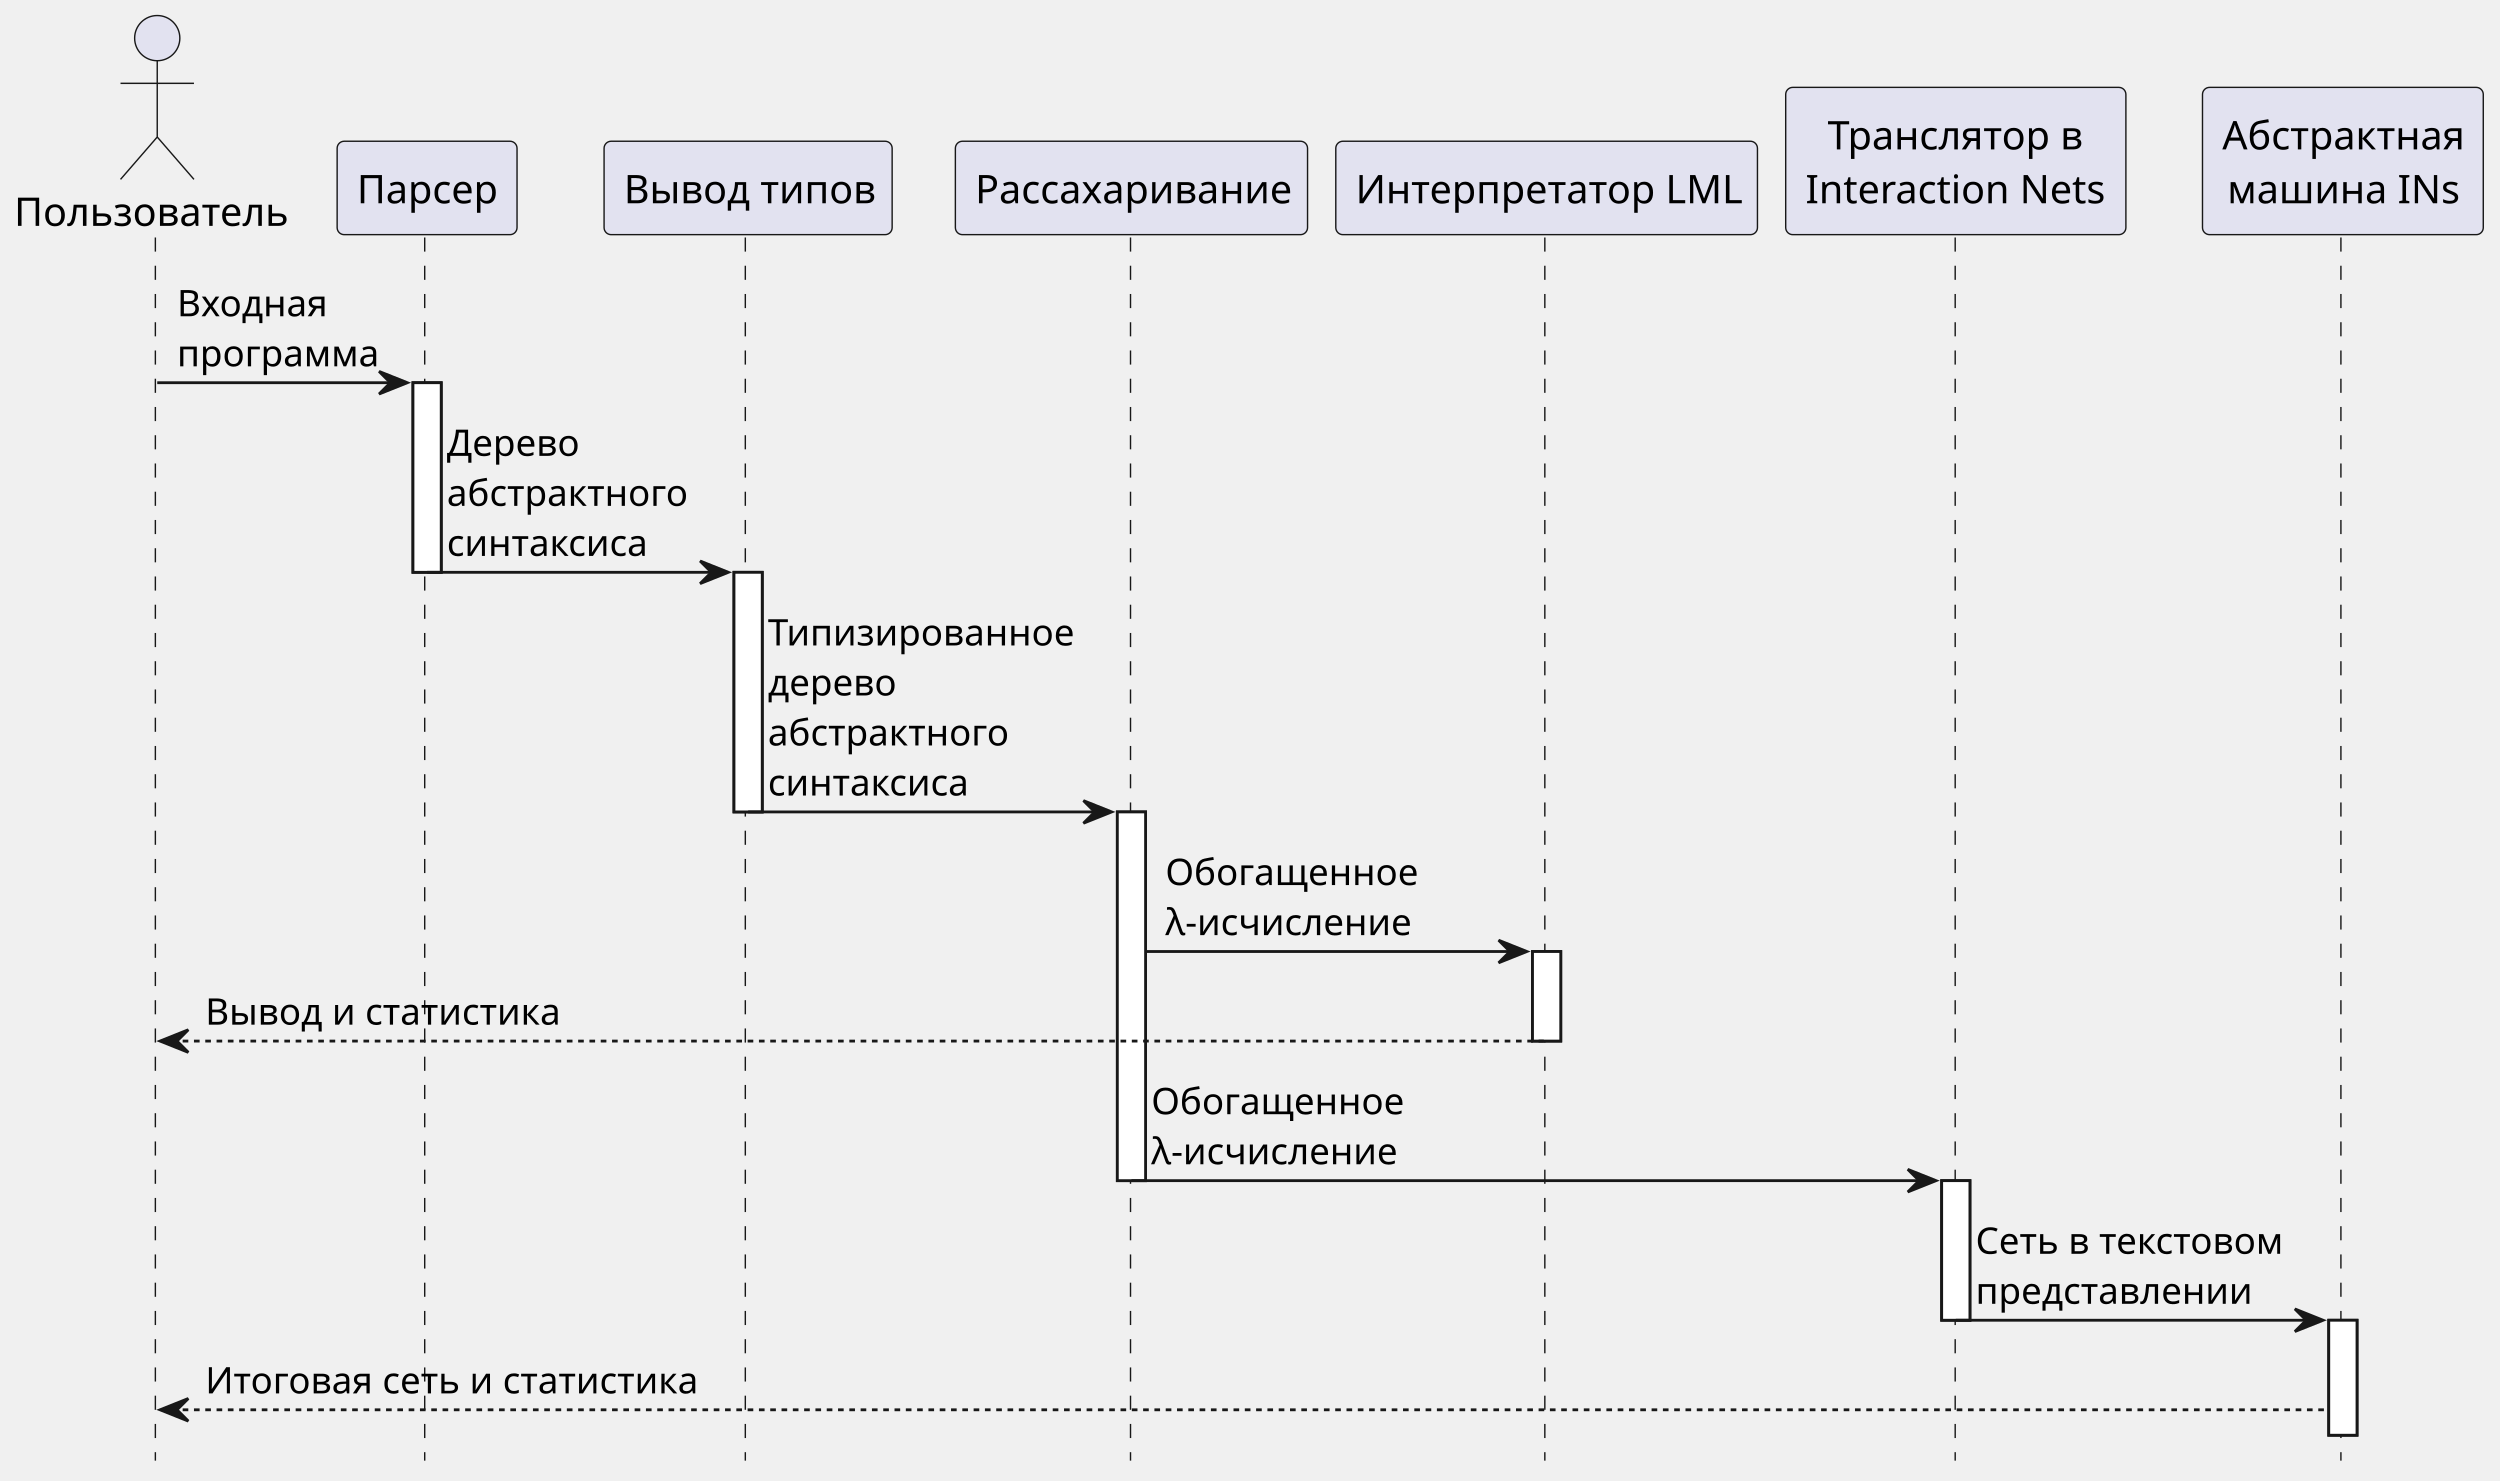
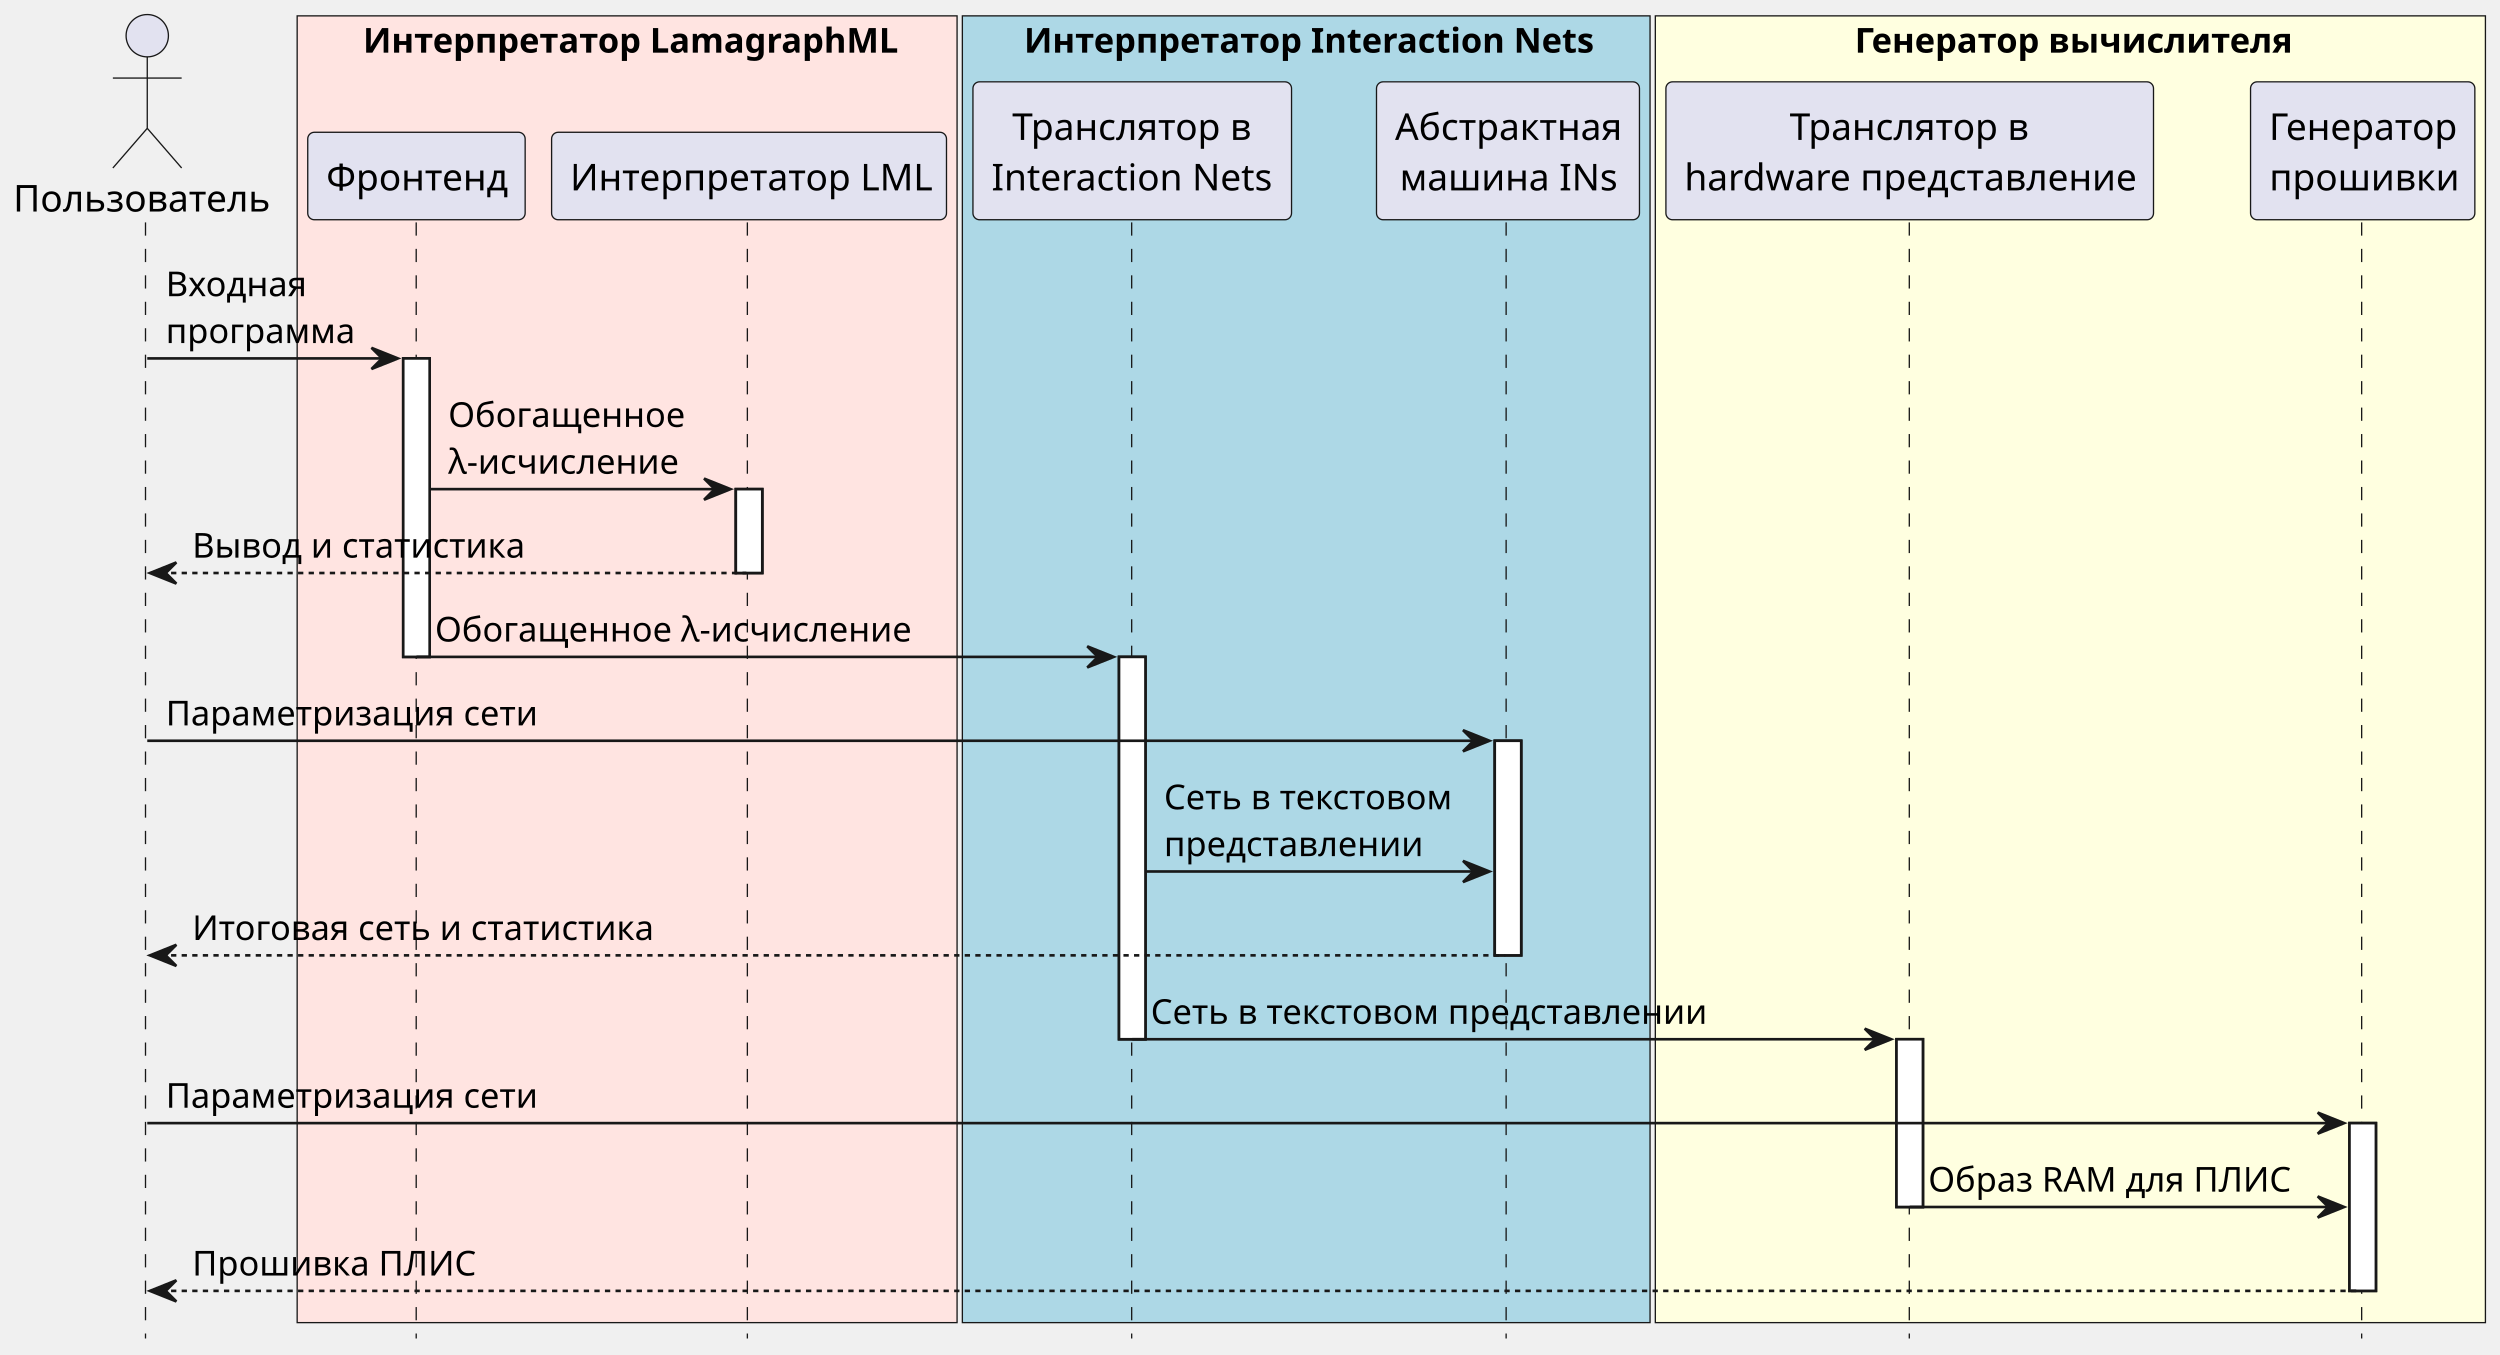
- <svg xmlns="http://www.w3.org/2000/svg" contentStyleType="text/css" data-diagram-type="SEQUENCE" height="524px" preserveAspectRatio="none" style="width:885px;height:524px;background:#FFFFFF;" version="1.1" viewBox="0 0 885 524" width="885px" zoomAndPan="magnify">
+ <svg xmlns="http://www.w3.org/2000/svg" contentStyleType="text/css" data-diagram-type="SEQUENCE" height="512px" preserveAspectRatio="none" style="width:945px;height:512px;background:#FFFFFF;" version="1.1" viewBox="0 0 945 512" width="945px" zoomAndPan="magnify">
  <defs />
  <g>
+     <rect fill="#FFE4E1" height="493.952" style="stroke:#181818;stroke-width:0.5;" width="249.447" x="112.326" y="6" />
+     <text fill="#000000" font-family="sans-serif" font-size="13" font-weight="bold" lengthAdjust="spacing" textLength="199.628" x="137.235" y="19.897">Интерпретатор LamagraphML</text>
+     <rect fill="#ADD8E6" height="493.952" style="stroke:#181818;stroke-width:0.5;" width="259.944" x="363.773" y="6" />
+     <text fill="#000000" font-family="sans-serif" font-size="13" font-weight="bold" lengthAdjust="spacing" textLength="213.304" x="387.093" y="19.897">Интерпретатор Interaction Nets</text>
+     <rect fill="#FFFFE0" height="493.952" style="stroke:#181818;stroke-width:0.5;" width="313.775" x="625.716" y="6" />
+     <text fill="#000000" font-family="sans-serif" font-size="13" font-weight="bold" lengthAdjust="spacing" textLength="162.994" x="701.107" y="19.897">Генератор вычислителя</text>
    <g>
-       <rect fill="#FFFFFF" height="67.118" style="stroke:#181818;stroke-width:1;" width="10" x="146.189" y="135.48" />
+       <rect fill="#FFFFFF" height="112.824" style="stroke:#181818;stroke-width:1;" width="10" x="152.416" y="135.48" />
    </g>
    <g>
-       <rect fill="#FFFFFF" height="84.824" style="stroke:#181818;stroke-width:1;" width="10" x="259.832" y="202.598" />
+       <rect fill="#FFFFFF" height="31.706" style="stroke:#181818;stroke-width:1;" width="10" x="278.139" y="184.892" />
    </g>
    <g>
-       <rect fill="#FFFFFF" height="130.53" style="stroke:#181818;stroke-width:1;" width="10" x="395.536" y="287.422" />
+       <rect fill="#FFFFFF" height="144.53" style="stroke:#181818;stroke-width:1;" width="10" x="422.987" y="248.304" />
    </g>
    <g>
-       <rect fill="#FFFFFF" height="31.706" style="stroke:#181818;stroke-width:1;" width="10" x="542.505" y="336.834" />
+       <rect fill="#FFFFFF" height="81.118" style="stroke:#181818;stroke-width:1;" width="10" x="565.017" y="280.01" />
    </g>
    <g>
-       <rect fill="#FFFFFF" height="49.412" style="stroke:#181818;stroke-width:1;" width="10" x="687.352" y="417.952" />
+       <rect fill="#FFFFFF" height="63.412" style="stroke:#181818;stroke-width:1;" width="10" x="716.871" y="392.834" />
    </g>
    <g>
-       <rect fill="#FFFFFF" height="40.706" style="stroke:#181818;stroke-width:1;" width="10" x="824.382" y="467.364" />
+       <rect fill="#FFFFFF" height="63.412" style="stroke:#181818;stroke-width:1;" width="10" x="888.099" y="424.54" />
    </g>
    <g>
-       <rect fill="#000000" fill-opacity="0" height="433.002" width="8" x="51.663" y="84.068" />
-       <line style="stroke:#181818;stroke-width:0.5;stroke-dasharray:5.0,5.0;" x1="55" x2="55" y1="84.068" y2="517.07" />
+       <rect fill="#000000" fill-opacity="0" height="421.884" width="8" x="51.663" y="84.068" />
+       <line style="stroke:#181818;stroke-width:0.5;stroke-dasharray:5.0,5.0;" x1="55" x2="55" y1="84.068" y2="505.952" />
    </g>
    <g>
-       <rect fill="#000000" fill-opacity="0" height="433.002" width="8" x="147.189" y="84.068" />
-       <line style="stroke:#181818;stroke-width:0.5;stroke-dasharray:5.0,5.0;" x1="150.346" x2="150.346" y1="84.068" y2="517.07" />
+       <rect fill="#000000" fill-opacity="0" height="421.884" width="8" x="153.416" y="84.068" />
+       <line style="stroke:#181818;stroke-width:0.5;stroke-dasharray:5.0,5.0;" x1="157.326" x2="157.326" y1="84.068" y2="505.952" />
    </g>
    <g>
-       <rect fill="#000000" fill-opacity="0" height="433.002" width="8" x="260.832" y="84.068" />
-       <line style="stroke:#181818;stroke-width:0.5;stroke-dasharray:5.0,5.0;" x1="263.844" x2="263.844" y1="84.068" y2="517.07" />
+       <rect fill="#000000" fill-opacity="0" height="421.884" width="8" x="279.139" y="84.068" />
+       <line style="stroke:#181818;stroke-width:0.5;stroke-dasharray:5.0,5.0;" x1="282.505" x2="282.505" y1="84.068" y2="505.952" />
    </g>
    <g>
-       <rect fill="#000000" fill-opacity="0" height="433.002" width="8" x="396.536" y="84.068" />
-       <line style="stroke:#181818;stroke-width:0.5;stroke-dasharray:5.0,5.0;" x1="400.201" x2="400.201" y1="84.068" y2="517.07" />
+       <rect fill="#000000" fill-opacity="0" height="421.884" width="8" x="423.987" y="84.068" />
+       <line style="stroke:#181818;stroke-width:0.5;stroke-dasharray:5.0,5.0;" x1="427.773" x2="427.773" y1="84.068" y2="505.952" />
    </g>
    <g>
-       <rect fill="#000000" fill-opacity="0" height="433.002" width="8" x="543.505" y="84.068" />
-       <line style="stroke:#181818;stroke-width:0.5;stroke-dasharray:5.0,5.0;" x1="546.871" x2="546.871" y1="84.068" y2="517.07" />
+       <rect fill="#000000" fill-opacity="0" height="421.884" width="8" x="566.017" y="84.068" />
+       <line style="stroke:#181818;stroke-width:0.5;stroke-dasharray:5.0,5.0;" x1="569.317" x2="569.317" y1="84.068" y2="505.952" />
    </g>
    <g>
-       <rect fill="#000000" fill-opacity="0" height="433.002" width="8" x="688.352" y="84.068" />
-       <line style="stroke:#181818;stroke-width:0.5;stroke-dasharray:5.0,5.0;" x1="692.138" x2="692.138" y1="84.068" y2="517.07" />
+       <rect fill="#000000" fill-opacity="0" height="421.884" width="8" x="717.871" y="84.068" />
+       <line style="stroke:#181818;stroke-width:0.5;stroke-dasharray:5.0,5.0;" x1="721.716" x2="721.716" y1="84.068" y2="505.952" />
    </g>
    <g>
-       <rect fill="#000000" fill-opacity="0" height="433.002" width="8" x="825.382" y="84.068" />
-       <line style="stroke:#181818;stroke-width:0.5;stroke-dasharray:5.0,5.0;" x1="828.682" x2="828.682" y1="84.068" y2="517.07" />
+       <rect fill="#000000" fill-opacity="0" height="421.884" width="8" x="889.099" y="84.068" />
+       <line style="stroke:#181818;stroke-width:0.5;stroke-dasharray:5.0,5.0;" x1="892.707" x2="892.707" y1="84.068" y2="505.952" />
    </g>
    <g class="participant participant-head" data-participant="user">
      <text fill="#000000" font-family="sans-serif" font-size="14" lengthAdjust="spacing" textLength="95.326" x="5" y="79.966">Пользователь</text>
      <ellipse cx="55.663" cy="13.5" fill="#E2E2F0" rx="8" ry="8" style="stroke:#181818;stroke-width:0.5;" />
      <path d="M55.663,21.5 L55.663,48.5 M42.663,29.5 L68.663,29.5 M55.663,48.5 L42.663,63.5 M55.663,48.5 L68.663,63.5" fill="none" style="stroke:#181818;stroke-width:0.5;" />
    </g>
-     <g class="participant participant-head" data-participant="parser">
-       <rect fill="#E2E2F0" height="33.068" rx="2.5" ry="2.5" style="stroke:#181818;stroke-width:0.5;" width="63.686" x="119.346" y="50" />
-       <text fill="#000000" font-family="sans-serif" font-size="14" lengthAdjust="spacing" textLength="49.686" x="126.346" y="71.966">Парсер</text>
-     </g>
-     <g class="participant participant-head" data-participant="typechecker">
-       <rect fill="#E2E2F0" height="33.068" rx="2.5" ry="2.5" style="stroke:#181818;stroke-width:0.5;" width="101.976" x="213.844" y="50" />
-       <text fill="#000000" font-family="sans-serif" font-size="14" lengthAdjust="spacing" textLength="87.976" x="220.844" y="71.966">Вывод типов</text>
-     </g>
-     <g class="participant participant-head" data-participant="desugaring">
-       <rect fill="#E2E2F0" height="33.068" rx="2.5" ry="2.5" style="stroke:#181818;stroke-width:0.5;" width="124.67" x="338.201" y="50" />
-       <text fill="#000000" font-family="sans-serif" font-size="14" lengthAdjust="spacing" textLength="110.67" x="345.201" y="71.966">Рассахаривание</text>
+     <g class="participant participant-head" data-participant="frontend">
+       <rect fill="#E2E2F0" height="33.068" rx="2.5" ry="2.5" style="stroke:#181818;stroke-width:0.5;" width="82.18" x="116.326" y="50" />
+       <text fill="#000000" font-family="sans-serif" font-size="14" lengthAdjust="spacing" textLength="68.18" x="123.326" y="71.966">Фронтенд</text>
    </g>
    <g class="participant participant-head" data-participant="eval">
-       <rect fill="#E2E2F0" height="33.068" rx="2.5" ry="2.5" style="stroke:#181818;stroke-width:0.5;" width="149.268" x="472.871" y="50" />
-       <text fill="#000000" font-family="sans-serif" font-size="14" lengthAdjust="spacing" textLength="135.268" x="479.871" y="71.966">Интерпретатор LML</text>
+       <rect fill="#E2E2F0" height="33.068" rx="2.5" ry="2.5" style="stroke:#181818;stroke-width:0.5;" width="149.268" x="208.505" y="50" />
+       <text fill="#000000" font-family="sans-serif" font-size="14" lengthAdjust="spacing" textLength="135.268" x="215.505" y="71.966">Интерпретатор LML</text>
    </g>
    <g class="participant participant-head" data-participant="toINs">
-       <rect fill="#E2E2F0" height="52.136" rx="2.5" ry="2.5" style="stroke:#181818;stroke-width:0.5;" width="120.428" x="632.138" y="30.932" />
-       <text fill="#000000" font-family="sans-serif" font-size="14" lengthAdjust="spacing" textLength="90.748" x="646.978" y="52.898">Транслятор в</text>
-       <text fill="#000000" font-family="sans-serif" font-size="14" lengthAdjust="spacing" textLength="106.428" x="639.138" y="71.966">Interaction Nets</text>
+       <rect fill="#E2E2F0" height="52.136" rx="2.5" ry="2.5" style="stroke:#181818;stroke-width:0.5;" width="120.428" x="367.773" y="30.932" />
+       <text fill="#000000" font-family="sans-serif" font-size="14" lengthAdjust="spacing" textLength="90.748" x="382.613" y="52.898">Транслятор в</text>
+       <text fill="#000000" font-family="sans-serif" font-size="14" lengthAdjust="spacing" textLength="106.428" x="374.773" y="71.966">Interaction Nets</text>
    </g>
    <g class="participant participant-head" data-participant="abstract_machine">
-       <rect fill="#E2E2F0" height="52.136" rx="2.5" ry="2.5" style="stroke:#181818;stroke-width:0.5;" width="99.4" x="779.682" y="30.932" />
-       <text fill="#000000" font-family="sans-serif" font-size="14" lengthAdjust="spacing" textLength="85.4" x="786.682" y="52.898">Абстрактная</text>
-       <text fill="#000000" font-family="sans-serif" font-size="14" lengthAdjust="spacing" textLength="81.858" x="788.453" y="71.966">машина INs</text>
+       <rect fill="#E2E2F0" height="52.136" rx="2.5" ry="2.5" style="stroke:#181818;stroke-width:0.5;" width="99.4" x="520.317" y="30.932" />
+       <text fill="#000000" font-family="sans-serif" font-size="14" lengthAdjust="spacing" textLength="85.4" x="527.317" y="52.898">Абстрактная</text>
+       <text fill="#000000" font-family="sans-serif" font-size="14" lengthAdjust="spacing" textLength="81.858" x="529.088" y="71.966">машина INs</text>
+     </g>
+     <g class="participant participant-head" data-participant="toHW">
+       <rect fill="#E2E2F0" height="52.136" rx="2.5" ry="2.5" style="stroke:#181818;stroke-width:0.5;" width="184.309" x="629.716" y="30.932" />
+       <text fill="#000000" font-family="sans-serif" font-size="14" lengthAdjust="spacing" textLength="90.748" x="676.497" y="52.898">Транслятор в</text>
+       <text fill="#000000" font-family="sans-serif" font-size="14" lengthAdjust="spacing" textLength="170.309" x="636.716" y="71.966">hardware представление</text>
+     </g>
+     <g class="participant participant-head" data-participant="genFW">
+       <rect fill="#E2E2F0" height="52.136" rx="2.5" ry="2.5" style="stroke:#181818;stroke-width:0.5;" width="84.784" x="850.707" y="30.932" />
+       <text fill="#000000" font-family="sans-serif" font-size="14" lengthAdjust="spacing" textLength="70.784" x="857.707" y="52.898">Генератор</text>
+       <text fill="#000000" font-family="sans-serif" font-size="14" lengthAdjust="spacing" textLength="70.546" x="857.827" y="71.966">прошивки</text>
    </g>
    <g>
-       <rect fill="#FFFFFF" height="67.118" style="stroke:#181818;stroke-width:1;" width="10" x="146.189" y="135.48" />
+       <rect fill="#FFFFFF" height="112.824" style="stroke:#181818;stroke-width:1;" width="10" x="152.416" y="135.48" />
    </g>
    <g>
-       <rect fill="#FFFFFF" height="84.824" style="stroke:#181818;stroke-width:1;" width="10" x="259.832" y="202.598" />
+       <rect fill="#FFFFFF" height="31.706" style="stroke:#181818;stroke-width:1;" width="10" x="278.139" y="184.892" />
    </g>
    <g>
-       <rect fill="#FFFFFF" height="130.53" style="stroke:#181818;stroke-width:1;" width="10" x="395.536" y="287.422" />
+       <rect fill="#FFFFFF" height="144.53" style="stroke:#181818;stroke-width:1;" width="10" x="422.987" y="248.304" />
    </g>
    <g>
-       <rect fill="#FFFFFF" height="31.706" style="stroke:#181818;stroke-width:1;" width="10" x="542.505" y="336.834" />
+       <rect fill="#FFFFFF" height="81.118" style="stroke:#181818;stroke-width:1;" width="10" x="565.017" y="280.01" />
    </g>
    <g>
-       <rect fill="#FFFFFF" height="49.412" style="stroke:#181818;stroke-width:1;" width="10" x="687.352" y="417.952" />
+       <rect fill="#FFFFFF" height="63.412" style="stroke:#181818;stroke-width:1;" width="10" x="716.871" y="392.834" />
    </g>
    <g>
-       <rect fill="#FFFFFF" height="40.706" style="stroke:#181818;stroke-width:1;" width="10" x="824.382" y="467.364" />
+       <rect fill="#FFFFFF" height="63.412" style="stroke:#181818;stroke-width:1;" width="10" x="888.099" y="424.54" />
    </g>
-     <g class="message" data-participant-1="user" data-participant-2="parser">
-       <polygon fill="#181818" points="134.189,131.48,144.189,135.48,134.189,139.48,138.189,135.48" style="stroke:#181818;stroke-width:1;" />
-       <line style="stroke:#181818;stroke-width:1;" x1="55.663" x2="140.189" y1="135.48" y2="135.48" />
+     <g class="message" data-participant-1="user" data-participant-2="frontend">
+       <polygon fill="#181818" points="140.416,131.48,150.416,135.48,140.416,139.48,144.416,135.48" style="stroke:#181818;stroke-width:1;" />
+       <line style="stroke:#181818;stroke-width:1;" x1="55.663" x2="146.416" y1="135.48" y2="135.48" />
      <text fill="#000000" font-family="sans-serif" font-size="13" lengthAdjust="spacing" textLength="53.417" x="62.663" y="111.965">Входная</text>
      <text fill="#000000" font-family="sans-serif" font-size="13" lengthAdjust="spacing" textLength="71.526" x="62.663" y="129.671">программа</text>
    </g>
-     <g class="message" data-participant-1="parser" data-participant-2="typechecker">
-       <polygon fill="#181818" points="247.832,198.598,257.832,202.598,247.832,206.598,251.832,202.598" style="stroke:#181818;stroke-width:1;" />
-       <line style="stroke:#181818;stroke-width:1;" x1="151.189" x2="253.832" y1="202.598" y2="202.598" />
-       <text fill="#000000" font-family="sans-serif" font-size="13" lengthAdjust="spacing" textLength="46.761" x="158.189" y="161.377">Дерево</text>
-       <text fill="#000000" font-family="sans-serif" font-size="13" lengthAdjust="spacing" textLength="84.643" x="158.189" y="179.083">абстрактного</text>
-       <text fill="#000000" font-family="sans-serif" font-size="13" lengthAdjust="spacing" textLength="70.759" x="158.189" y="196.789">синтаксиса</text>
-     </g>
-     <g class="message" data-participant-1="typechecker" data-participant-2="desugaring">
-       <polygon fill="#181818" points="383.536,283.422,393.536,287.422,383.536,291.422,387.536,287.422" style="stroke:#181818;stroke-width:1;" />
-       <line style="stroke:#181818;stroke-width:1;" x1="264.832" x2="389.536" y1="287.422" y2="287.422" />
-       <text fill="#000000" font-family="sans-serif" font-size="13" lengthAdjust="spacing" textLength="106.704" x="271.832" y="228.495">Типизированное</text>
-       <text fill="#000000" font-family="sans-serif" font-size="13" lengthAdjust="spacing" textLength="45.175" x="271.832" y="246.201">дерево</text>
-       <text fill="#000000" font-family="sans-serif" font-size="13" lengthAdjust="spacing" textLength="84.643" x="271.832" y="263.907">абстрактного</text>
-       <text fill="#000000" font-family="sans-serif" font-size="13" lengthAdjust="spacing" textLength="70.759" x="271.832" y="281.613">синтаксиса</text>
-     </g>
-     <g class="message" data-participant-1="desugaring" data-participant-2="eval">
-       <polygon fill="#181818" points="530.505,332.834,540.505,336.834,530.505,340.834,534.505,336.834" style="stroke:#181818;stroke-width:1;" />
-       <line style="stroke:#181818;stroke-width:1;" x1="405.536" x2="536.505" y1="336.834" y2="336.834" />
-       <text fill="#000000" font-family="sans-serif" font-size="13" lengthAdjust="spacing" textLength="87.971" x="412.536" y="313.319">Обогащенное</text>
-       <text fill="#000000" font-family="sans-serif" font-size="13" lengthAdjust="spacing" textLength="85.566" x="412.536" y="331.025">λ-исчисление</text>
+     <g class="message" data-participant-1="frontend" data-participant-2="eval">
+       <polygon fill="#181818" points="266.139,180.892,276.139,184.892,266.139,188.892,270.139,184.892" style="stroke:#181818;stroke-width:1;" />
+       <line style="stroke:#181818;stroke-width:1;" x1="162.416" x2="272.139" y1="184.892" y2="184.892" />
+       <text fill="#000000" font-family="sans-serif" font-size="13" lengthAdjust="spacing" textLength="87.971" x="169.416" y="161.377">Обогащенное</text>
+       <text fill="#000000" font-family="sans-serif" font-size="13" lengthAdjust="spacing" textLength="85.566" x="169.416" y="179.083">λ-исчисление</text>
    </g>
    <g class="message" data-participant-1="eval" data-participant-2="user">
-       <polygon fill="#181818" points="66.663,364.54,56.663,368.54,66.663,372.54,62.663,368.54" style="stroke:#181818;stroke-width:1;" />
-       <line style="stroke:#181818;stroke-width:1;stroke-dasharray:2.0,2.0;" x1="60.663" x2="546.505" y1="368.54" y2="368.54" />
-       <text fill="#000000" font-family="sans-serif" font-size="13" lengthAdjust="spacing" textLength="124.553" x="72.663" y="362.731">Вывод и статистика</text>
+       <polygon fill="#181818" points="66.663,212.598,56.663,216.598,66.663,220.598,62.663,216.598" style="stroke:#181818;stroke-width:1;" />
+       <line style="stroke:#181818;stroke-width:1;stroke-dasharray:2.0,2.0;" x1="60.663" x2="282.139" y1="216.598" y2="216.598" />
+       <text fill="#000000" font-family="sans-serif" font-size="13" lengthAdjust="spacing" textLength="124.553" x="72.663" y="210.789">Вывод и статистика</text>
    </g>
-     <g class="message" data-participant-1="desugaring" data-participant-2="toINs">
-       <polygon fill="#181818" points="675.352,413.952,685.352,417.952,675.352,421.952,679.352,417.952" style="stroke:#181818;stroke-width:1;" />
-       <line style="stroke:#181818;stroke-width:1;" x1="400.536" x2="681.352" y1="417.952" y2="417.952" />
-       <text fill="#000000" font-family="sans-serif" font-size="13" lengthAdjust="spacing" textLength="87.971" x="407.536" y="394.437">Обогащенное</text>
-       <text fill="#000000" font-family="sans-serif" font-size="13" lengthAdjust="spacing" textLength="85.566" x="407.536" y="412.143">λ-исчисление</text>
+     <g class="message" data-participant-1="frontend" data-participant-2="toINs">
+       <polygon fill="#181818" points="410.987,244.304,420.987,248.304,410.987,252.304,414.987,248.304" style="stroke:#181818;stroke-width:1;" />
+       <line style="stroke:#181818;stroke-width:1;" x1="157.416" x2="416.987" y1="248.304" y2="248.304" />
+       <text fill="#000000" font-family="sans-serif" font-size="13" lengthAdjust="spacing" textLength="176.917" x="164.416" y="242.495">Обогащенное λ-исчисление</text>
+     </g>
+     <g class="message" data-participant-1="user" data-participant-2="abstract_machine">
+       <polygon fill="#181818" points="553.017,276.01,563.017,280.01,553.017,284.01,557.017,280.01" style="stroke:#181818;stroke-width:1;" />
+       <line style="stroke:#181818;stroke-width:1;" x1="55.663" x2="559.017" y1="280.01" y2="280.01" />
+       <text fill="#000000" font-family="sans-serif" font-size="13" lengthAdjust="spacing" textLength="139.23" x="62.663" y="274.201">Параметризация сети</text>
    </g>
    <g class="message" data-participant-1="toINs" data-participant-2="abstract_machine">
-       <polygon fill="#181818" points="812.382,463.364,822.382,467.364,812.382,471.364,816.382,467.364" style="stroke:#181818;stroke-width:1;" />
-       <line style="stroke:#181818;stroke-width:1;" x1="692.352" x2="818.382" y1="467.364" y2="467.364" />
-       <text fill="#000000" font-family="sans-serif" font-size="13" lengthAdjust="spacing" textLength="108.03" x="699.352" y="443.849">Сеть в текстовом</text>
-       <text fill="#000000" font-family="sans-serif" font-size="13" lengthAdjust="spacing" textLength="96.772" x="699.352" y="461.555">представлении</text>
+       <polygon fill="#181818" points="553.017,325.422,563.017,329.422,553.017,333.422,557.017,329.422" style="stroke:#181818;stroke-width:1;" />
+       <line style="stroke:#181818;stroke-width:1;" x1="432.987" x2="559.017" y1="329.422" y2="329.422" />
+       <text fill="#000000" font-family="sans-serif" font-size="13" lengthAdjust="spacing" textLength="108.03" x="439.987" y="305.907">Сеть в текстовом</text>
+       <text fill="#000000" font-family="sans-serif" font-size="13" lengthAdjust="spacing" textLength="96.772" x="439.987" y="323.613">представлении</text>
    </g>
    <g class="message" data-participant-1="abstract_machine" data-participant-2="user">
-       <polygon fill="#181818" points="66.663,495.07,56.663,499.07,66.663,503.07,62.663,499.07" style="stroke:#181818;stroke-width:1;" />
-       <line style="stroke:#181818;stroke-width:1;stroke-dasharray:2.0,2.0;" x1="60.663" x2="823.382" y1="499.07" y2="499.07" />
-       <text fill="#000000" font-family="sans-serif" font-size="13" lengthAdjust="spacing" textLength="172.445" x="72.663" y="493.261">Итоговая сеть и статистика</text>
+       <polygon fill="#181818" points="66.663,357.128,56.663,361.128,66.663,365.128,62.663,361.128" style="stroke:#181818;stroke-width:1;" />
+       <line style="stroke:#181818;stroke-width:1;stroke-dasharray:2.0,2.0;" x1="60.663" x2="569.017" y1="361.128" y2="361.128" />
+       <text fill="#000000" font-family="sans-serif" font-size="13" lengthAdjust="spacing" textLength="172.445" x="72.663" y="355.319">Итоговая сеть и статистика</text>
+     </g>
+     <g class="message" data-participant-1="toINs" data-participant-2="toHW">
+       <polygon fill="#181818" points="704.871,388.834,714.871,392.834,704.871,396.834,708.871,392.834" style="stroke:#181818;stroke-width:1;" />
+       <line style="stroke:#181818;stroke-width:1;" x1="427.987" x2="710.871" y1="392.834" y2="392.834" />
+       <text fill="#000000" font-family="sans-serif" font-size="13" lengthAdjust="spacing" textLength="208.182" x="434.987" y="387.025">Сеть в текстовом представлении</text>
+     </g>
+     <g class="message" data-participant-1="user" data-participant-2="genFW">
+       <polygon fill="#181818" points="876.099,420.54,886.099,424.54,876.099,428.54,880.099,424.54" style="stroke:#181818;stroke-width:1;" />
+       <line style="stroke:#181818;stroke-width:1;" x1="55.663" x2="882.099" y1="424.54" y2="424.54" />
+       <text fill="#000000" font-family="sans-serif" font-size="13" lengthAdjust="spacing" textLength="139.23" x="62.663" y="418.731">Параметризация сети</text>
+     </g>
+     <g class="message" data-participant-1="toHW" data-participant-2="genFW">
+       <polygon fill="#181818" points="876.099,452.246,886.099,456.246,876.099,460.246,880.099,456.246" style="stroke:#181818;stroke-width:1;" />
+       <line style="stroke:#181818;stroke-width:1;" x1="721.871" x2="882.099" y1="456.246" y2="456.246" />
+       <text fill="#000000" font-family="sans-serif" font-size="13" lengthAdjust="spacing" textLength="137.228" x="728.871" y="450.437">Образ RAM для ПЛИС</text>
+     </g>
+     <g class="message" data-participant-1="genFW" data-participant-2="user">
+       <polygon fill="#181818" points="66.663,483.952,56.663,487.952,66.663,491.952,62.663,487.952" style="stroke:#181818;stroke-width:1;" />
+       <line style="stroke:#181818;stroke-width:1;stroke-dasharray:2.0,2.0;" x1="60.663" x2="892.099" y1="487.952" y2="487.952" />
+       <text fill="#000000" font-family="sans-serif" font-size="13" lengthAdjust="spacing" textLength="106.444" x="72.663" y="482.143">Прошивка ПЛИС</text>
    </g>
  </g>
</svg>
